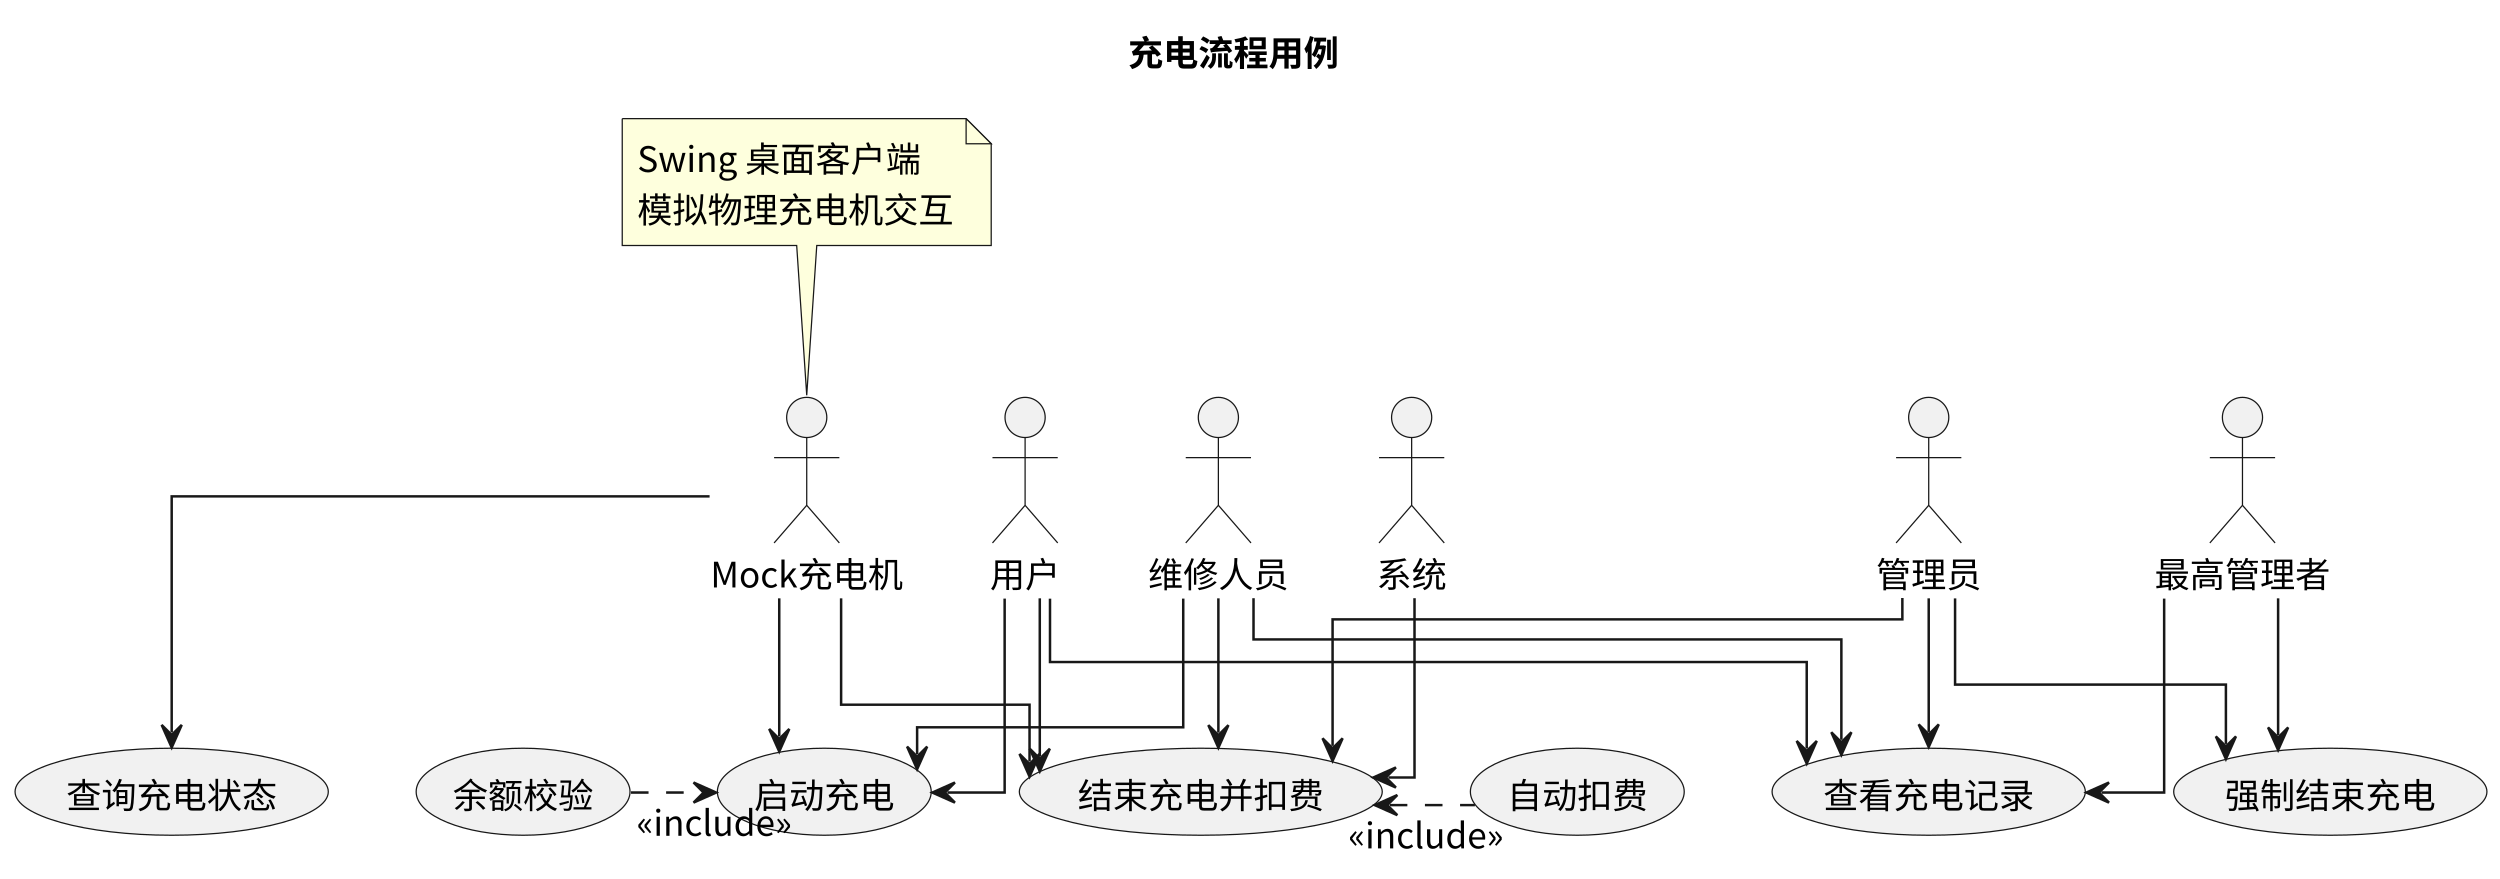
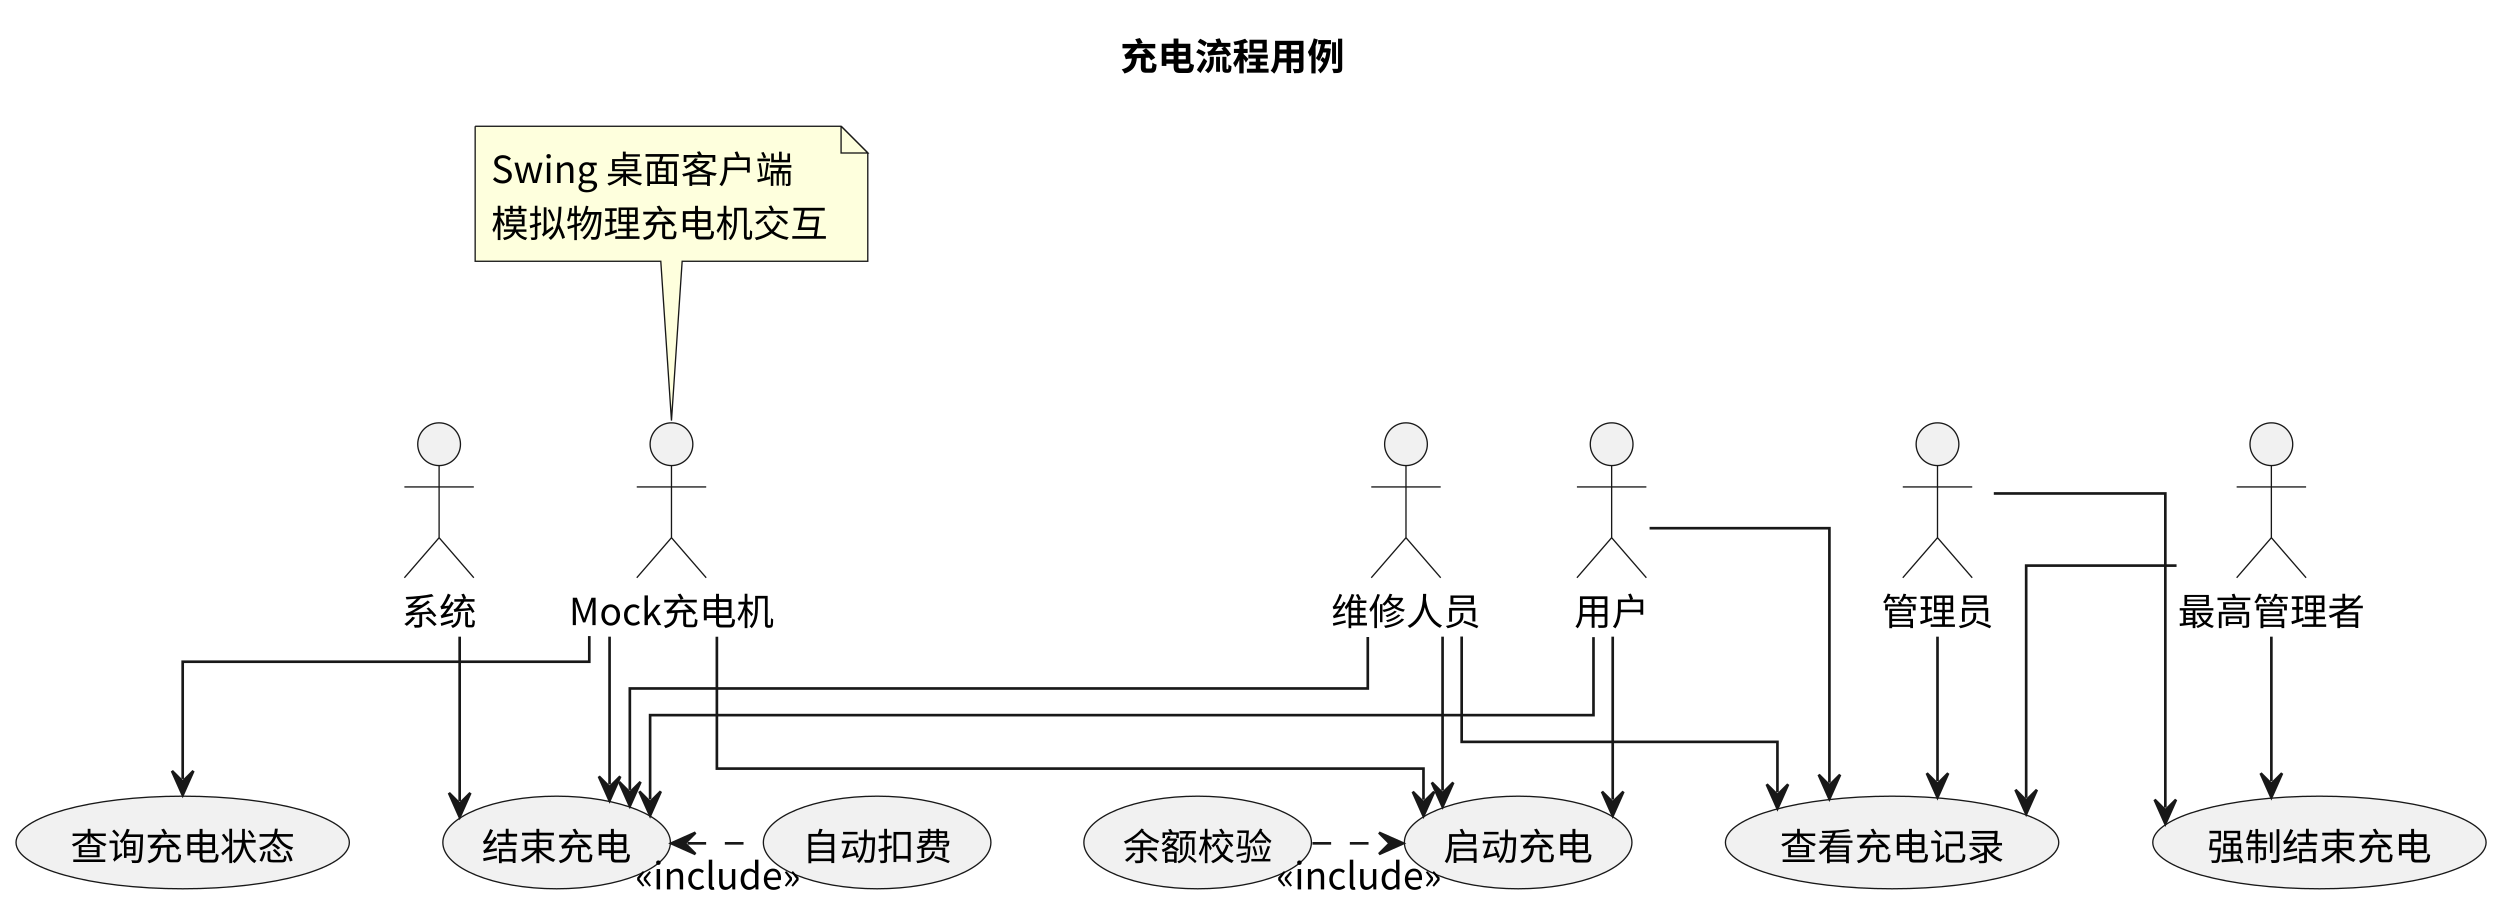
- <svg xmlns="http://www.w3.org/2000/svg" contentStyleType="text/css" data-diagram-type="DESCRIPTION" height="350px" preserveAspectRatio="none" style="width:996px;height:350px;background:#FFFFFF;" version="1.1" viewBox="0 0 996 350" width="996px" zoomAndPan="magnify">
+ <svg xmlns="http://www.w3.org/2000/svg" contentStyleType="text/css" data-diagram-type="DESCRIPTION" height="345px" preserveAspectRatio="none" style="width:936px;height:345px;background:#FFFFFF;" version="1.1" viewBox="0 0 936 345" width="936px" zoomAndPan="magnify">
  <defs />
  <g>
    <g class="title" data-source-line="3">
-       <text fill="#000000" font-family="Noto Sans CJK SC" font-size="14" font-weight="bold" lengthAdjust="spacing" textLength="84" x="449.397" y="26.24">充电流程用例</text>
+       <text fill="#000000" font-family="Noto Sans CJK SC" font-size="14" font-weight="bold" lengthAdjust="spacing" textLength="84" x="419.397" y="26.24">充电流程用例</text>
    </g>
    <g class="entity" data-entity="U" data-source-line="6" data-uid="ent0002" id="entity_U">
-       <ellipse cx="408.4" cy="166.312" fill="#F1F1F1" rx="8" ry="8" style="stroke:#181818;stroke-width:0.5;" />
-       <path d="M408.4,174.312 L408.4,201.312 M395.4,182.312 L421.4,182.312 M408.4,201.312 L395.4,216.312 M408.4,201.312 L421.4,216.312" fill="none" style="stroke:#181818;stroke-width:0.5;" />
-       <text fill="#000000" font-family="Noto Sans CJK SC" font-size="14" lengthAdjust="spacing" textLength="28" x="394.4" y="234.052">用户</text>
+       <ellipse cx="603.4" cy="166.312" fill="#F1F1F1" rx="8" ry="8" style="stroke:#181818;stroke-width:0.5;" />
+       <path d="M603.4,174.312 L603.4,201.312 M590.4,182.312 L616.4,182.312 M603.4,201.312 L590.4,216.312 M603.4,201.312 L616.4,216.312" fill="none" style="stroke:#181818;stroke-width:0.5;" />
+       <text fill="#000000" font-family="Noto Sans CJK SC" font-size="14" lengthAdjust="spacing" textLength="28" x="589.4" y="234.052">用户</text>
    </g>
    <g class="entity" data-entity="M" data-source-line="7" data-uid="ent0003" id="entity_M">
-       <ellipse cx="485.4" cy="166.312" fill="#F1F1F1" rx="8" ry="8" style="stroke:#181818;stroke-width:0.5;" />
-       <path d="M485.4,174.312 L485.4,201.312 M472.4,182.312 L498.4,182.312 M485.4,201.312 L472.4,216.312 M485.4,201.312 L498.4,216.312" fill="none" style="stroke:#181818;stroke-width:0.5;" />
-       <text fill="#000000" font-family="Noto Sans CJK SC" font-size="14" lengthAdjust="spacing" textLength="56" x="457.4" y="234.052">维修人员</text>
+       <ellipse cx="526.4" cy="166.312" fill="#F1F1F1" rx="8" ry="8" style="stroke:#181818;stroke-width:0.5;" />
+       <path d="M526.4,174.312 L526.4,201.312 M513.4,182.312 L539.4,182.312 M526.4,201.312 L513.4,216.312 M526.4,201.312 L539.4,216.312" fill="none" style="stroke:#181818;stroke-width:0.5;" />
+       <text fill="#000000" font-family="Noto Sans CJK SC" font-size="14" lengthAdjust="spacing" textLength="56" x="498.4" y="234.052">维修人员</text>
    </g>
    <g class="entity" data-entity="A" data-source-line="8" data-uid="ent0004" id="entity_A">
-       <ellipse cx="768.4" cy="166.312" fill="#F1F1F1" rx="8" ry="8" style="stroke:#181818;stroke-width:0.5;" />
-       <path d="M768.4,174.312 L768.4,201.312 M755.4,182.312 L781.4,182.312 M768.4,201.312 L755.4,216.312 M768.4,201.312 L781.4,216.312" fill="none" style="stroke:#181818;stroke-width:0.5;" />
-       <text fill="#000000" font-family="Noto Sans CJK SC" font-size="14" lengthAdjust="spacing" textLength="42" x="747.4" y="234.052">管理员</text>
+       <ellipse cx="725.4" cy="166.312" fill="#F1F1F1" rx="8" ry="8" style="stroke:#181818;stroke-width:0.5;" />
+       <path d="M725.4,174.312 L725.4,201.312 M712.4,182.312 L738.4,182.312 M725.4,201.312 L712.4,216.312 M725.4,201.312 L738.4,216.312" fill="none" style="stroke:#181818;stroke-width:0.5;" />
+       <text fill="#000000" font-family="Noto Sans CJK SC" font-size="14" lengthAdjust="spacing" textLength="42" x="704.4" y="234.052">管理员</text>
    </g>
    <g class="entity" data-entity="SA" data-source-line="9" data-uid="ent0005" id="entity_SA">
-       <ellipse cx="893.4" cy="166.312" fill="#F1F1F1" rx="8" ry="8" style="stroke:#181818;stroke-width:0.5;" />
-       <path d="M893.4,174.312 L893.4,201.312 M880.4,182.312 L906.4,182.312 M893.4,201.312 L880.4,216.312 M893.4,201.312 L906.4,216.312" fill="none" style="stroke:#181818;stroke-width:0.5;" />
-       <text fill="#000000" font-family="Noto Sans CJK SC" font-size="14" lengthAdjust="spacing" textLength="70" x="858.4" y="234.052">最高管理者</text>
+       <ellipse cx="850.4" cy="166.312" fill="#F1F1F1" rx="8" ry="8" style="stroke:#181818;stroke-width:0.5;" />
+       <path d="M850.4,174.312 L850.4,201.312 M837.4,182.312 L863.4,182.312 M850.4,201.312 L837.4,216.312 M850.4,201.312 L863.4,216.312" fill="none" style="stroke:#181818;stroke-width:0.5;" />
+       <text fill="#000000" font-family="Noto Sans CJK SC" font-size="14" lengthAdjust="spacing" textLength="70" x="815.4" y="234.052">最高管理者</text>
    </g>
    <g class="entity" data-entity="MC" data-source-line="10" data-uid="ent0006" id="entity_MC">
-       <ellipse cx="321.4" cy="166.312" fill="#F1F1F1" rx="8" ry="8" style="stroke:#181818;stroke-width:0.5;" />
-       <path d="M321.4,174.312 L321.4,201.312 M308.4,182.312 L334.4,182.312 M321.4,201.312 L308.4,216.312 M321.4,201.312 L334.4,216.312" fill="none" style="stroke:#181818;stroke-width:0.5;" />
-       <text fill="#000000" font-family="Noto Sans CJK SC" font-size="14" lengthAdjust="spacing" textLength="76.72" x="283.04" y="234.052">Mock充电机</text>
+       <ellipse cx="251.4" cy="166.312" fill="#F1F1F1" rx="8" ry="8" style="stroke:#181818;stroke-width:0.5;" />
+       <path d="M251.4,174.312 L251.4,201.312 M238.4,182.312 L264.4,182.312 M251.4,201.312 L238.4,216.312 M251.4,201.312 L264.4,216.312" fill="none" style="stroke:#181818;stroke-width:0.5;" />
+       <text fill="#000000" font-family="Noto Sans CJK SC" font-size="14" lengthAdjust="spacing" textLength="76.72" x="213.04" y="234.052">Mock充电机</text>
    </g>
    <g class="entity" data-entity="S" data-source-line="11" data-uid="ent0007" id="entity_S">
-       <ellipse cx="562.4" cy="166.312" fill="#F1F1F1" rx="8" ry="8" style="stroke:#181818;stroke-width:0.5;" />
-       <path d="M562.4,174.312 L562.4,201.312 M549.4,182.312 L575.4,182.312 M562.4,201.312 L549.4,216.312 M562.4,201.312 L575.4,216.312" fill="none" style="stroke:#181818;stroke-width:0.5;" />
-       <text fill="#000000" font-family="Noto Sans CJK SC" font-size="14" lengthAdjust="spacing" textLength="28" x="548.4" y="234.052">系统</text>
+       <ellipse cx="164.4" cy="166.312" fill="#F1F1F1" rx="8" ry="8" style="stroke:#181818;stroke-width:0.5;" />
+       <path d="M164.4,174.312 L164.4,201.312 M151.4,182.312 L177.4,182.312 M164.4,201.312 L151.4,216.312 M164.4,201.312 L177.4,216.312" fill="none" style="stroke:#181818;stroke-width:0.5;" />
+       <text fill="#000000" font-family="Noto Sans CJK SC" font-size="14" lengthAdjust="spacing" textLength="28" x="150.4" y="234.052">系统</text>
    </g>
    <g class="entity" data-entity="...." data-source-line="13" data-uid="ent0008" id="entity_....">
-       <ellipse cx="328.398" cy="315.426" fill="#F1F1F1" rx="42.598" ry="17.334" style="stroke:#181818;stroke-width:0.5;" />
-       <text fill="#000000" font-family="Noto Sans CJK SC" font-size="14" lengthAdjust="spacing" textLength="56" x="300.398" y="322.062">启动充电</text>
+       <ellipse cx="568.398" cy="315.426" fill="#F1F1F1" rx="42.598" ry="17.334" style="stroke:#181818;stroke-width:0.5;" />
+       <text fill="#000000" font-family="Noto Sans CJK SC" font-size="14" lengthAdjust="spacing" textLength="56" x="540.398" y="322.062">启动充电</text>
    </g>
    <g class="entity" data-entity="...." data-source-line="14" data-uid="ent0009" id="entity_....">
+       <ellipse cx="448.398" cy="315.426" fill="#F1F1F1" rx="42.598" ry="17.334" style="stroke:#181818;stroke-width:0.5;" />
+       <text fill="#000000" font-family="Noto Sans CJK SC" font-size="14" lengthAdjust="spacing" textLength="56" x="420.398" y="322.062">余额校验</text>
+     </g>
+     <g class="entity" data-entity="...." data-source-line="15" data-uid="ent0010" id="entity_....">
      <ellipse cx="208.398" cy="315.426" fill="#F1F1F1" rx="42.598" ry="17.334" style="stroke:#181818;stroke-width:0.5;" />
-       <text fill="#000000" font-family="Noto Sans CJK SC" font-size="14" lengthAdjust="spacing" textLength="56" x="180.398" y="322.062">余额校验</text>
-     </g>
-     <g class="entity" data-entity="......." data-source-line="15" data-uid="ent0010" id="entity_.......">
-       <ellipse cx="478.396" cy="315.426" fill="#F1F1F1" rx="72.296" ry="17.334" style="stroke:#181818;stroke-width:0.5;" />
-       <text fill="#000000" font-family="Noto Sans CJK SC" font-size="14" lengthAdjust="spacing" textLength="98" x="429.396" y="322.062">结束充电并扣费</text>
+       <text fill="#000000" font-family="Noto Sans CJK SC" font-size="14" lengthAdjust="spacing" textLength="56" x="180.398" y="322.062">结束充电</text>
    </g>
    <g class="entity" data-entity="...." data-source-line="16" data-uid="ent0011" id="entity_....">
-       <ellipse cx="628.398" cy="315.426" fill="#F1F1F1" rx="42.598" ry="17.334" style="stroke:#181818;stroke-width:0.5;" />
-       <text fill="#000000" font-family="Noto Sans CJK SC" font-size="14" lengthAdjust="spacing" textLength="56" x="600.398" y="322.062">自动扣费</text>
+       <ellipse cx="328.398" cy="315.426" fill="#F1F1F1" rx="42.598" ry="17.334" style="stroke:#181818;stroke-width:0.5;" />
+       <text fill="#000000" font-family="Noto Sans CJK SC" font-size="14" lengthAdjust="spacing" textLength="56" x="300.398" y="322.062">自动扣费</text>
    </g>
    <g class="entity" data-entity="......" data-source-line="17" data-uid="ent0012" id="entity_......">
-       <ellipse cx="928.397" cy="315.426" fill="#F1F1F1" rx="62.397" ry="17.334" style="stroke:#181818;stroke-width:0.5;" />
-       <text fill="#000000" font-family="Noto Sans CJK SC" font-size="14" lengthAdjust="spacing" textLength="84" x="886.397" y="322.062">强制结束充电</text>
+       <ellipse cx="868.397" cy="315.426" fill="#F1F1F1" rx="62.397" ry="17.334" style="stroke:#181818;stroke-width:0.5;" />
+       <text fill="#000000" font-family="Noto Sans CJK SC" font-size="14" lengthAdjust="spacing" textLength="84" x="826.397" y="322.062">强制结束充电</text>
    </g>
    <g class="entity" data-entity="......" data-source-line="18" data-uid="ent0013" id="entity_......">
-       <ellipse cx="768.397" cy="315.426" fill="#F1F1F1" rx="62.397" ry="17.334" style="stroke:#181818;stroke-width:0.5;" />
-       <text fill="#000000" font-family="Noto Sans CJK SC" font-size="14" lengthAdjust="spacing" textLength="84" x="726.397" y="322.062">查看充电记录</text>
+       <ellipse cx="708.397" cy="315.426" fill="#F1F1F1" rx="62.397" ry="17.334" style="stroke:#181818;stroke-width:0.5;" />
+       <text fill="#000000" font-family="Noto Sans CJK SC" font-size="14" lengthAdjust="spacing" textLength="84" x="666.397" y="322.062">查看充电记录</text>
    </g>
    <g class="entity" data-entity="......" data-source-line="19" data-uid="ent0014" id="entity_......">
      <ellipse cx="68.397" cy="315.426" fill="#F1F1F1" rx="62.397" ry="17.334" style="stroke:#181818;stroke-width:0.5;" />
      <text fill="#000000" font-family="Noto Sans CJK SC" font-size="14" lengthAdjust="spacing" textLength="84" x="26.397" y="322.062">查询充电状态</text>
    </g>
-     <g class="entity" data-entity="GMN29" data-source-line="35" data-uid="ent0030" id="entity_GMN29">
-       <path d="M247.9,47.272 L247.9,97.816 A0,0 0 0 0 247.9,97.816 L317.4,97.816 L321.4,157.482 L325.4,97.816 L394.899,97.816 A0,0 0 0 0 394.899,97.816 L394.899,57.272 L384.899,47.272 L247.9,47.272 A0,0 0 0 0 247.9,47.272" fill="#FEFFDD" style="stroke:#181818;stroke-width:0.5;" />
-       <path d="M384.899,47.272 L384.899,57.272 L394.899,57.272 L384.899,47.272" fill="#FEFFDD" style="stroke:#181818;stroke-width:0.5;" />
-       <text fill="#000000" font-family="Noto Sans CJK SC" font-size="14" lengthAdjust="spacing" textLength="112.993" x="253.9" y="68.512">Swing 桌面客户端</text>
-       <text fill="#000000" font-family="Noto Sans CJK SC" font-size="14" lengthAdjust="spacing" textLength="125.999" x="253.9" y="88.784">模拟物理充电机交互</text>
+     <g class="entity" data-entity="GMN28" data-source-line="34" data-uid="ent0029" id="entity_GMN28">
+       <path d="M177.9,47.272 L177.9,97.816 A0,0 0 0 0 177.9,97.816 L247.4,97.816 L251.4,157.482 L255.4,97.816 L324.899,97.816 A0,0 0 0 0 324.899,97.816 L324.899,57.272 L314.899,47.272 L177.9,47.272 A0,0 0 0 0 177.9,47.272" fill="#FEFFDD" style="stroke:#181818;stroke-width:0.5;" />
+       <path d="M314.899,47.272 L314.899,57.272 L324.899,57.272 L314.899,47.272" fill="#FEFFDD" style="stroke:#181818;stroke-width:0.5;" />
+       <text fill="#000000" font-family="Noto Sans CJK SC" font-size="14" lengthAdjust="spacing" textLength="112.993" x="183.9" y="68.512">Swing 桌面客户端</text>
+       <text fill="#000000" font-family="Noto Sans CJK SC" font-size="14" lengthAdjust="spacing" textLength="125.999" x="183.9" y="88.784">模拟物理充电机交互</text>
    </g>
    <g class="link" data-entity-1="U" data-entity-2="...." data-source-line="21" data-uid="lnk15" id="link_U_....">
-       <path d="M400.25,238.492 C400.25,272.562 400.25,315.752 400.25,315.752 C400.25,315.752 392.74,315.752 377.44,315.752" fill="none" id="U-to-启动充电" style="stroke:#181818;stroke-width:1;" />
-       <polygon fill="#181818" points="371.44,315.752,380.44,319.752,376.44,315.752,380.44,311.752,371.44,315.752" style="stroke:#181818;stroke-width:1;" />
+       <path d="M603.8,238.372 C603.8,262.262 603.8,284.652 603.8,299.392" fill="none" id="U-to-启动充电" style="stroke:#181818;stroke-width:1;" />
+       <polygon fill="#181818" points="603.8,305.392,607.8,296.392,603.8,300.392,599.8,296.392,603.8,305.392" style="stroke:#181818;stroke-width:1;" />
    </g>
-     <g class="link" data-entity-1="U" data-entity-2="......." data-source-line="22" data-uid="lnk16" id="link_U_.......">
-       <path d="M414.25,238.372 C414.25,263.332 414.25,287.182 414.25,301.282" fill="none" id="U-to-结束充电并扣费" style="stroke:#181818;stroke-width:1;" />
-       <polygon fill="#181818" points="414.25,307.282,418.25,298.282,414.25,302.282,410.25,298.282,414.25,307.282" style="stroke:#181818;stroke-width:1;" />
+     <g class="link" data-entity-1="U" data-entity-2="...." data-source-line="22" data-uid="lnk16" id="link_U_....">
+       <path d="M596.6,238.552 C596.6,253.912 596.6,267.752 596.6,267.752 C596.6,267.752 243.4,267.752 243.4,267.752 C243.4,267.752 243.4,285.322 243.4,299.312" fill="none" id="U-to-结束充电" style="stroke:#181818;stroke-width:1;" />
+       <polygon fill="#181818" points="243.4,305.312,247.4,296.312,243.4,300.312,239.4,296.312,243.4,305.312" style="stroke:#181818;stroke-width:1;" />
    </g>
    <g class="link" data-entity-1="U" data-entity-2="......" data-source-line="23" data-uid="lnk17" id="link_U_......">
-       <path d="M418.32,238.502 C418.32,252.042 418.32,263.752 418.32,263.752 C418.32,263.752 719.8,263.752 719.8,263.752 C719.8,263.752 719.8,283.012 719.8,298.202" fill="none" id="U-to-查看充电记录" style="stroke:#181818;stroke-width:1;" />
-       <polygon fill="#181818" points="719.8,304.202,723.8,295.202,719.8,299.202,715.8,295.202,719.8,304.202" style="stroke:#181818;stroke-width:1;" />
+       <path d="M617.6,197.752 C640.96,197.752 684.93,197.752 684.93,197.752 C684.93,197.752 684.93,260.722 684.93,293.052" fill="none" id="U-to-查看充电记录" style="stroke:#181818;stroke-width:1;" />
+       <polygon fill="#181818" points="684.93,299.052,688.93,290.052,684.93,294.052,680.93,290.052,684.93,299.052" style="stroke:#181818;stroke-width:1;" />
    </g>
    <g class="link" data-entity-1="M" data-entity-2="...." data-source-line="24" data-uid="lnk18" id="link_M_....">
-       <path d="M471.4,238.482 C471.4,263.072 471.4,289.752 471.4,289.752 C471.4,289.752 365.38,289.752 365.38,289.752 C365.38,289.752 365.38,293.042 365.38,300.442" fill="none" id="M-to-启动充电" style="stroke:#181818;stroke-width:1;" />
-       <polygon fill="#181818" points="365.38,306.442,369.38,297.442,365.38,301.442,361.38,297.442,365.38,306.442" style="stroke:#181818;stroke-width:1;" />
+       <path d="M540.1,238.372 C540.1,260.542 540.1,280.572 540.1,295.992" fill="none" id="M-to-启动充电" style="stroke:#181818;stroke-width:1;" />
+       <polygon fill="#181818" points="540.1,301.992,544.1,292.992,540.1,296.992,536.1,292.992,540.1,301.992" style="stroke:#181818;stroke-width:1;" />
    </g>
-     <g class="link" data-entity-1="M" data-entity-2="......." data-source-line="25" data-uid="lnk19" id="link_M_.......">
-       <path d="M485.4,238.372 C485.4,258.682 485.4,276.232 485.4,291.902" fill="none" id="M-to-结束充电并扣费" style="stroke:#181818;stroke-width:1;" />
-       <polygon fill="#181818" points="485.4,297.902,489.4,288.902,485.4,292.902,481.4,288.902,485.4,297.902" style="stroke:#181818;stroke-width:1;" />
+     <g class="link" data-entity-1="M" data-entity-2="...." data-source-line="25" data-uid="lnk19" id="link_M_....">
+       <path d="M512.1,238.502 C512.1,249.162 512.1,257.752 512.1,257.752 C512.1,257.752 235.81,257.752 235.81,257.752 C235.81,257.752 235.81,278.702 235.81,295.752" fill="none" id="M-to-结束充电" style="stroke:#181818;stroke-width:1;" />
+       <polygon fill="#181818" points="235.81,301.752,239.81,292.752,235.81,296.752,231.81,292.752,235.81,301.752" style="stroke:#181818;stroke-width:1;" />
    </g>
    <g class="link" data-entity-1="M" data-entity-2="......" data-source-line="26" data-uid="lnk20" id="link_M_......">
-       <path d="M499.4,238.322 C499.4,247.572 499.4,254.752 499.4,254.752 C499.4,254.752 733.6,254.752 733.6,254.752 C733.6,254.752 733.6,276.782 733.6,294.732" fill="none" id="M-to-查看充电记录" style="stroke:#181818;stroke-width:1;" />
-       <polygon fill="#181818" points="733.6,300.732,737.6,291.732,733.6,295.732,729.6,291.732,733.6,300.732" style="stroke:#181818;stroke-width:1;" />
+       <path d="M547.25,238.322 C547.25,258.112 547.25,277.752 547.25,277.752 C547.25,277.752 665.47,277.752 665.47,277.752 C665.47,277.752 665.47,285.742 665.47,296.662" fill="none" id="M-to-查看充电记录" style="stroke:#181818;stroke-width:1;" />
+       <polygon fill="#181818" points="665.47,302.662,669.47,293.662,665.47,297.662,661.47,293.662,665.47,302.662" style="stroke:#181818;stroke-width:1;" />
    </g>
-     <g class="link" data-entity-1="A" data-entity-2="......." data-source-line="27" data-uid="lnk21" id="link_A_.......">
-       <path d="M757.9,238.252 C757.9,243.312 757.9,246.752 757.9,246.752 C757.9,246.752 530.9,246.752 530.9,246.752 C530.9,246.752 530.9,277.392 530.9,297.142" fill="none" id="A-to-结束充电并扣费" style="stroke:#181818;stroke-width:1;" />
-       <polygon fill="#181818" points="530.9,303.142,534.9,294.142,530.9,298.142,526.9,294.142,530.9,303.142" style="stroke:#181818;stroke-width:1;" />
+     <g class="link" data-entity-1="A" data-entity-2="......" data-source-line="27" data-uid="lnk21" id="link_A_......">
+       <path d="M746.48,184.752 C771.74,184.752 810.7,184.752 810.7,184.752 C810.7,184.752 810.7,275.252 810.7,302.392" fill="none" id="A-to-强制结束充电" style="stroke:#181818;stroke-width:1;" />
+       <polygon fill="#181818" points="810.7,308.392,814.7,299.392,810.7,303.392,806.7,299.392,810.7,308.392" style="stroke:#181818;stroke-width:1;" />
    </g>
    <g class="link" data-entity-1="A" data-entity-2="......" data-source-line="28" data-uid="lnk22" id="link_A_......">
-       <path d="M778.9,238.412 C778.9,256.042 778.9,272.752 778.9,272.752 C778.9,272.752 886.8,272.752 886.8,272.752 C886.8,272.752 886.8,283.842 886.8,296.382" fill="none" id="A-to-强制结束充电" style="stroke:#181818;stroke-width:1;" />
-       <polygon fill="#181818" points="886.8,302.382,890.8,293.382,886.8,297.382,882.8,293.382,886.8,302.382" style="stroke:#181818;stroke-width:1;" />
+       <path d="M725.4,238.372 C725.4,258.952 725.4,276.852 725.4,292.512" fill="none" id="A-to-查看充电记录" style="stroke:#181818;stroke-width:1;" />
+       <polygon fill="#181818" points="725.4,298.512,729.4,289.512,725.4,293.512,721.4,289.512,725.4,298.512" style="stroke:#181818;stroke-width:1;" />
    </g>
-     <g class="link" data-entity-1="A" data-entity-2="......" data-source-line="29" data-uid="lnk23" id="link_A_......">
-       <path d="M768.4,238.372 C768.4,258.552 768.4,275.932 768.4,291.592" fill="none" id="A-to-查看充电记录" style="stroke:#181818;stroke-width:1;" />
-       <polygon fill="#181818" points="768.4,297.592,772.4,288.592,768.4,292.592,764.4,288.592,768.4,297.592" style="stroke:#181818;stroke-width:1;" />
+     <g class="link" data-entity-1="SA" data-entity-2="......" data-source-line="29" data-uid="lnk23" id="link_SA_......">
+       <path d="M850.4,238.372 C850.4,258.952 850.4,276.852 850.4,292.512" fill="none" id="SA-to-强制结束充电" style="stroke:#181818;stroke-width:1;" />
+       <polygon fill="#181818" points="850.4,298.512,854.4,289.512,850.4,293.512,846.4,289.512,850.4,298.512" style="stroke:#181818;stroke-width:1;" />
    </g>
    <g class="link" data-entity-1="SA" data-entity-2="......" data-source-line="30" data-uid="lnk24" id="link_SA_......">
-       <path d="M907.6,238.372 C907.6,259.082 907.6,277.162 907.6,292.812" fill="none" id="SA-to-强制结束充电" style="stroke:#181818;stroke-width:1;" />
-       <polygon fill="#181818" points="907.6,298.812,911.6,289.812,907.6,293.812,903.6,289.812,907.6,298.812" style="stroke:#181818;stroke-width:1;" />
+       <path d="M814.9,211.752 C789.07,211.752 758.6,211.752 758.6,211.752 C758.6,211.752 758.6,272.232 758.6,298.712" fill="none" id="SA-to-查看充电记录" style="stroke:#181818;stroke-width:1;" />
+       <polygon fill="#181818" points="758.6,304.712,762.6,295.712,758.6,299.712,754.6,295.712,758.6,304.712" style="stroke:#181818;stroke-width:1;" />
    </g>
-     <g class="link" data-entity-1="SA" data-entity-2="......" data-source-line="31" data-uid="lnk25" id="link_SA_......">
-       <path d="M862.2,238.492 C862.2,272.562 862.2,315.752 862.2,315.752 C862.2,315.752 854.31,315.752 837.22,315.752" fill="none" id="SA-to-查看充电记录" style="stroke:#181818;stroke-width:1;" />
-       <polygon fill="#181818" points="831.22,315.752,840.22,319.752,836.22,315.752,840.22,311.752,831.22,315.752" style="stroke:#181818;stroke-width:1;" />
+     <g class="link" data-entity-1="MC" data-entity-2="...." data-source-line="31" data-uid="lnk25" id="link_MC_....">
+       <path d="M268.4,238.382 C268.4,262.222 268.4,287.752 268.4,287.752 C268.4,287.752 532.95,287.752 532.95,287.752 C532.95,287.752 532.95,291.502 532.95,299.432" fill="none" id="MC-to-启动充电" style="stroke:#181818;stroke-width:1;" />
+       <polygon fill="#181818" points="532.95,305.432,536.95,296.432,532.95,300.432,528.95,296.432,532.95,305.432" style="stroke:#181818;stroke-width:1;" />
    </g>
    <g class="link" data-entity-1="MC" data-entity-2="...." data-source-line="32" data-uid="lnk26" id="link_MC_....">
-       <path d="M310.45,238.372 C310.45,259.342 310.45,277.782 310.45,293.412" fill="none" id="MC-to-启动充电" style="stroke:#181818;stroke-width:1;" />
-       <polygon fill="#181818" points="310.45,299.412,314.45,290.412,310.45,294.412,306.45,290.412,310.45,299.412" style="stroke:#181818;stroke-width:1;" />
+       <path d="M228.22,238.372 C228.22,259.482 228.22,278.092 228.22,293.702" fill="none" id="MC-to-结束充电" style="stroke:#181818;stroke-width:1;" />
+       <polygon fill="#181818" points="228.22,299.702,232.22,290.702,228.22,294.702,224.22,290.702,228.22,299.702" style="stroke:#181818;stroke-width:1;" />
    </g>
-     <g class="link" data-entity-1="MC" data-entity-2="......." data-source-line="33" data-uid="lnk27" id="link_MC_.......">
-       <path d="M335.1,238.382 C335.1,259.402 335.1,280.752 335.1,280.752 C335.1,280.752 410.17,280.752 410.17,280.752 C410.17,280.752 410.17,293.452 410.17,303.382" fill="none" id="MC-to-结束充电并扣费" style="stroke:#181818;stroke-width:1;" />
-       <polygon fill="#181818" points="410.17,309.382,414.17,300.382,410.17,304.382,406.17,300.382,410.17,309.382" style="stroke:#181818;stroke-width:1;" />
+     <g class="link" data-entity-1="MC" data-entity-2="......" data-source-line="33" data-uid="lnk27" id="link_MC_......">
+       <path d="M220.63,238.152 C220.63,243.812 220.63,247.752 220.63,247.752 C220.63,247.752 68.4,247.752 68.4,247.752 C68.4,247.752 68.4,271.592 68.4,291.642" fill="none" id="MC-to-查询充电状态" style="stroke:#181818;stroke-width:1;" />
+       <polygon fill="#181818" points="68.4,297.642,72.4,288.642,68.4,292.642,64.4,288.642,68.4,297.642" style="stroke:#181818;stroke-width:1;" />
    </g>
-     <g class="link" data-entity-1="MC" data-entity-2="......" data-source-line="34" data-uid="lnk28" id="link_MC_......">
-       <path d="M282.7,197.752 C211.82,197.752 68.4,197.752 68.4,197.752 C68.4,197.752 68.4,258.982 68.4,291.802" fill="none" id="MC-to-查询充电状态" style="stroke:#181818;stroke-width:1;" />
-       <polygon fill="#181818" points="68.4,297.802,72.4,288.802,68.4,292.802,64.4,288.802,68.4,297.802" style="stroke:#181818;stroke-width:1;" />
+     <g class="link" data-entity-1="S" data-entity-2="...." data-source-line="35" data-uid="lnk31" id="link_S_....">
+       <path d="M172.1,238.372 C172.1,262.532 172.1,285.282 172.1,299.882" fill="none" id="S-to-结束充电" style="stroke:#181818;stroke-width:1;" />
+       <polygon fill="#181818" points="172.1,305.882,176.1,296.882,172.1,300.882,168.1,296.882,172.1,305.882" style="stroke:#181818;stroke-width:1;" />
    </g>
-     <g class="link" data-entity-1="S" data-entity-2="......." data-source-line="36" data-uid="lnk32" id="link_S_.......">
-       <path d="M563.54,238.312 C563.54,270.332 563.54,309.752 563.54,309.752 C563.54,309.752 562.81,309.752 553.13,309.752" fill="none" id="S-to-结束充电并扣费" style="stroke:#181818;stroke-width:1;" />
-       <polygon fill="#181818" points="547.13,309.752,556.13,313.752,552.13,309.752,556.13,305.752,547.13,309.752" style="stroke:#181818;stroke-width:1;" />
+     <g class="link" data-entity-1="...." data-entity-2="...." data-source-line="37" data-uid="lnk33" id="link_...._....">
+       <path d="M491.38,315.752 C502.41,315.752 508.28,315.752 519.31,315.752" fill="none" id="余额校验-to-启动充电" style="stroke:#181818;stroke-width:1;stroke-dasharray:7,7;" />
+       <polygon fill="#181818" points="525.31,315.752,516.31,311.752,520.31,315.752,516.31,319.752,525.31,315.752" style="stroke:#181818;stroke-width:1;" />
+       <text fill="#000000" font-family="Noto Sans CJK SC" font-size="14" lengthAdjust="spacing" textLength="61.852" x="477.85" y="332.992">«include»</text>
    </g>
    <g class="link" data-entity-1="...." data-entity-2="...." data-source-line="38" data-uid="lnk34" id="link_...._....">
-       <path d="M251.38,315.752 C262.41,315.752 268.28,315.752 279.31,315.752" fill="none" id="余额校验-to-启动充电" style="stroke:#181818;stroke-width:1;stroke-dasharray:7,7;" />
-       <polygon fill="#181818" points="285.31,315.752,276.31,311.752,280.31,315.752,276.31,319.752,285.31,315.752" style="stroke:#181818;stroke-width:1;" />
-       <text fill="#000000" font-family="Noto Sans CJK SC" font-size="14" lengthAdjust="spacing" textLength="61.852" x="253.6" y="332.992">«include»</text>
-     </g>
-     <g class="link" data-entity-1="......." data-entity-2="...." data-source-line="39" data-uid="lnk35" id="link_......._....">
-       <path d="M553.69,320.752 C567.35,320.752 575.27,320.752 587.61,320.752" fill="none" id="结束充电并扣费-backto-自动扣费" style="stroke:#181818;stroke-width:1;stroke-dasharray:7,7;" />
-       <polygon fill="#181818" points="547.69,320.752,556.69,324.752,552.69,320.752,556.69,316.752,547.69,320.752" style="stroke:#181818;stroke-width:1;" />
-       <text fill="#000000" font-family="Noto Sans CJK SC" font-size="14" lengthAdjust="spacing" textLength="61.852" x="537.15" y="337.992">«include»</text>
+       <path d="M257.38,315.752 C268.41,315.752 274.28,315.752 285.31,315.752" fill="none" id="结束充电-backto-自动扣费" style="stroke:#181818;stroke-width:1;stroke-dasharray:7,7;" />
+       <polygon fill="#181818" points="251.38,315.752,260.38,319.752,256.38,315.752,260.38,311.752,251.38,315.752" style="stroke:#181818;stroke-width:1;" />
+       <text fill="#000000" font-family="Noto Sans CJK SC" font-size="14" lengthAdjust="spacing" textLength="61.852" x="237.85" y="332.992">«include»</text>
    </g>
  </g>
</svg>
